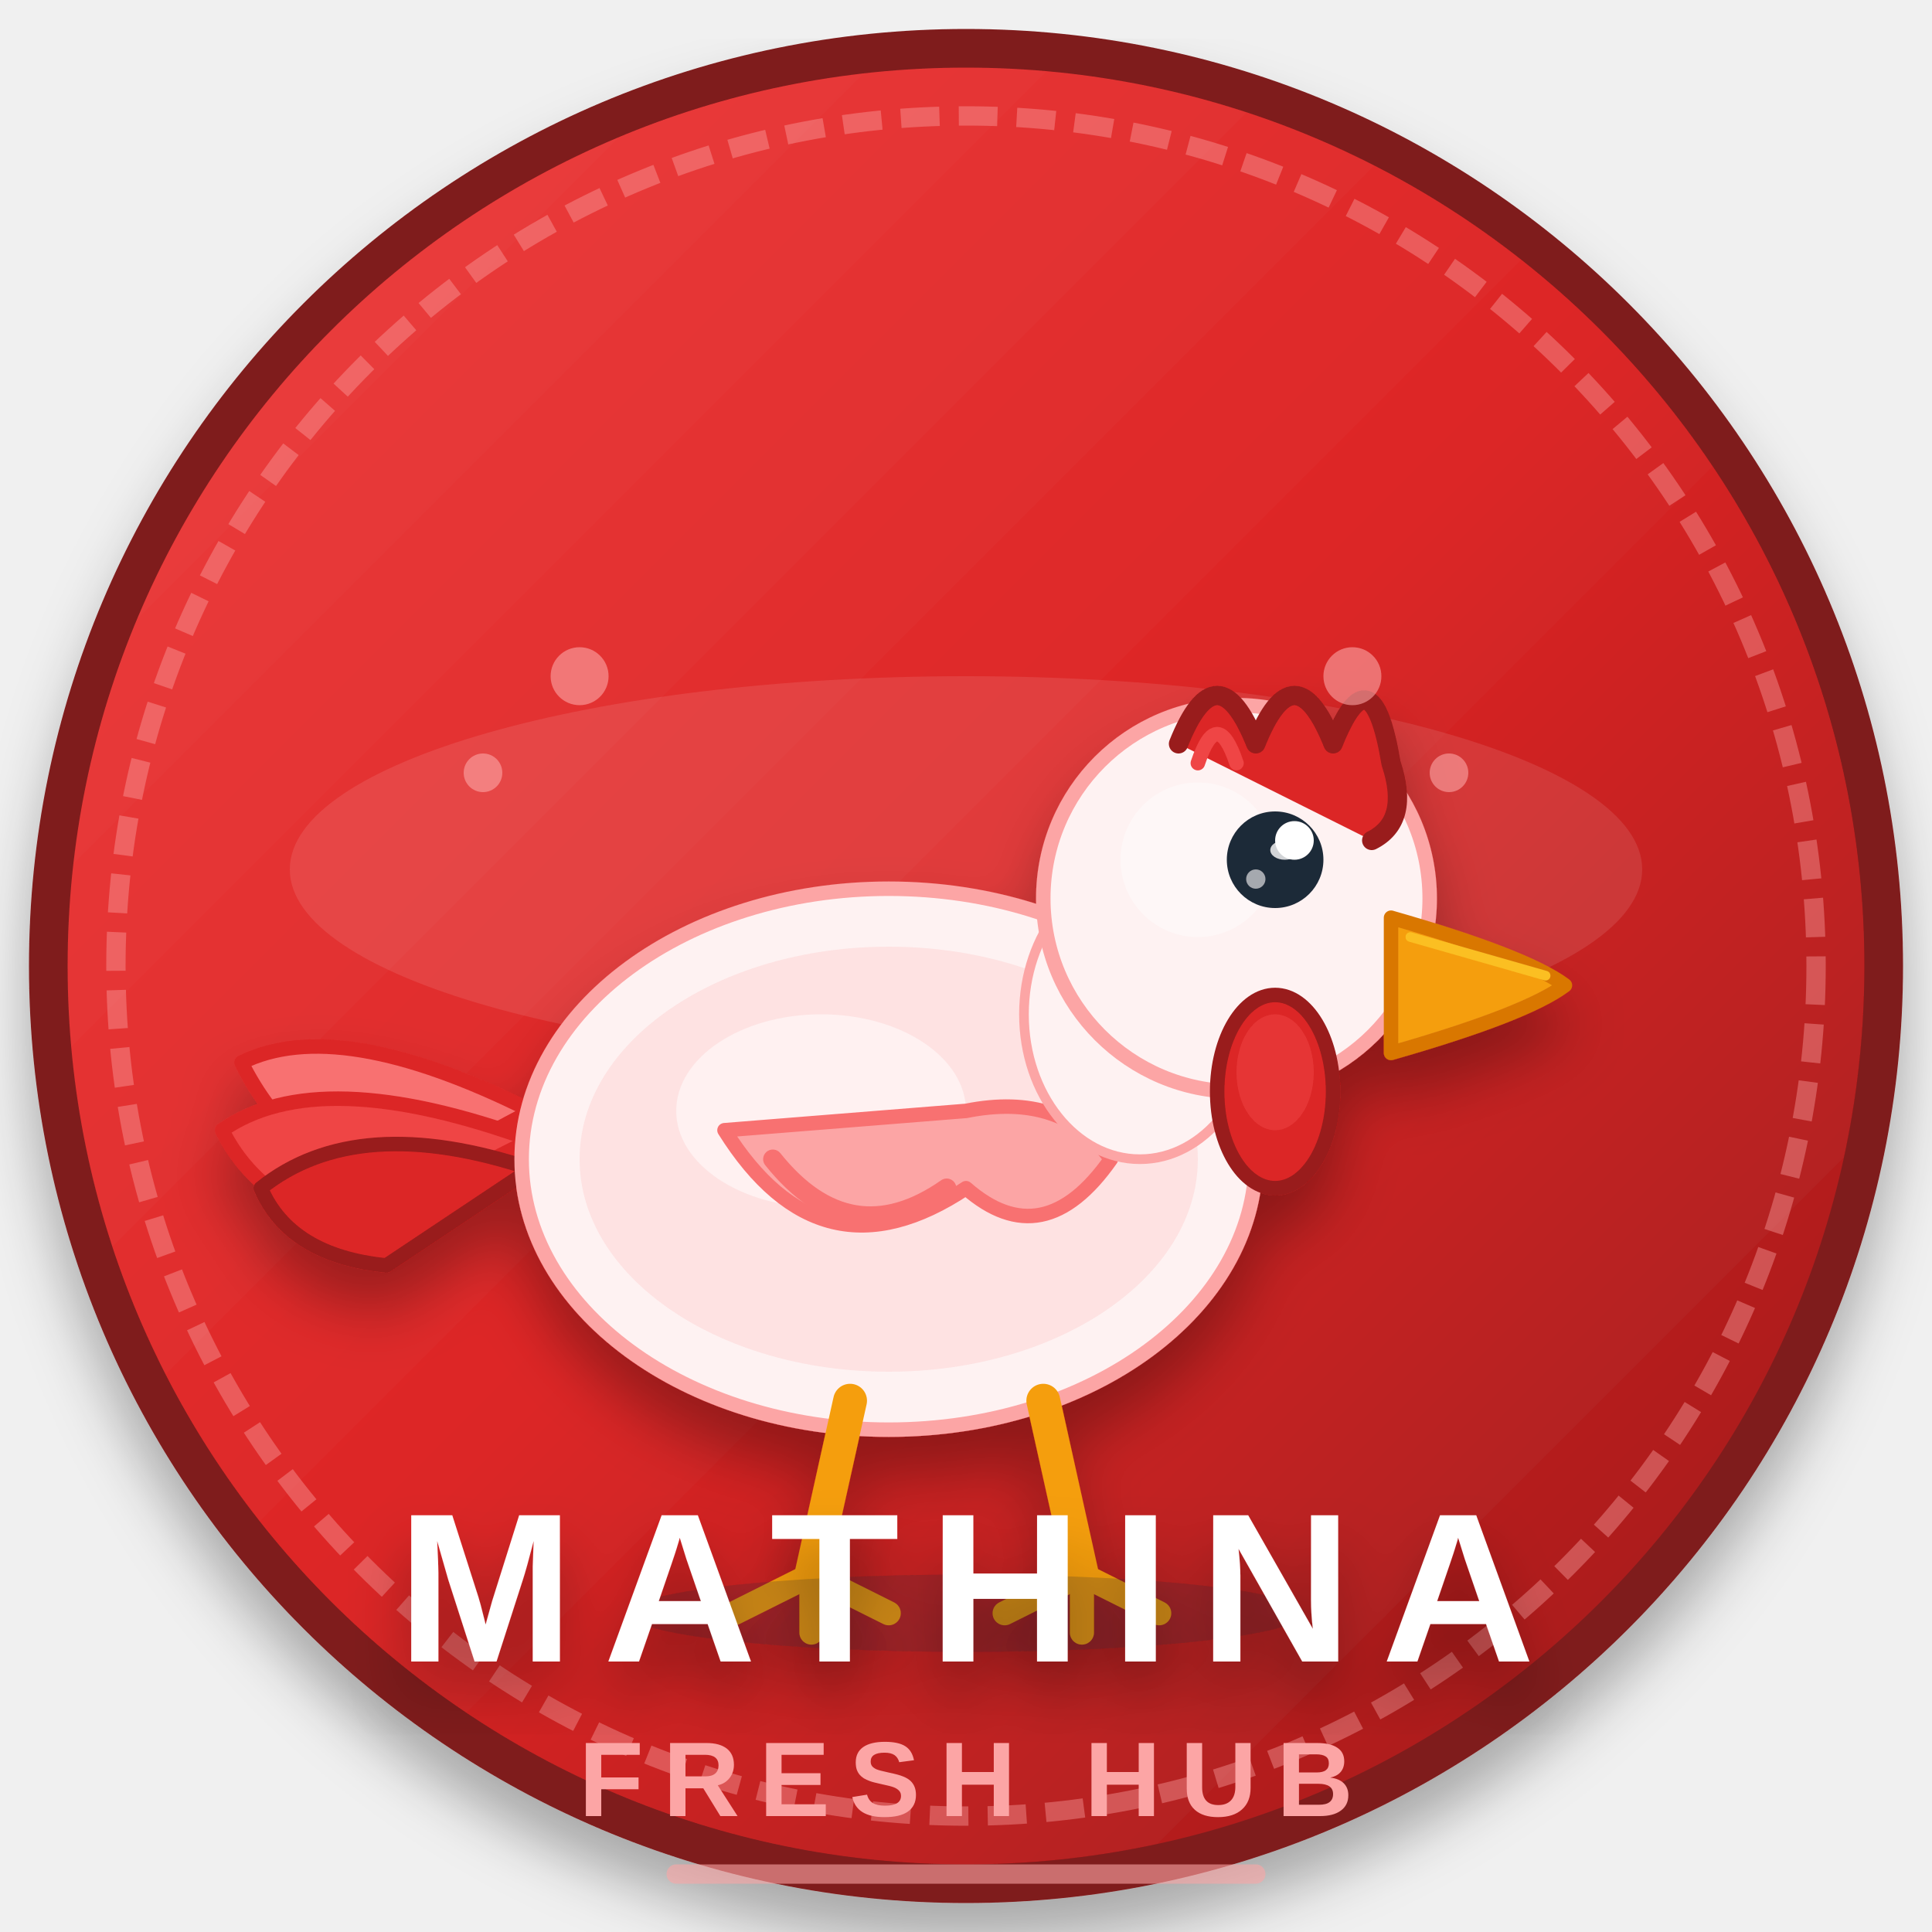
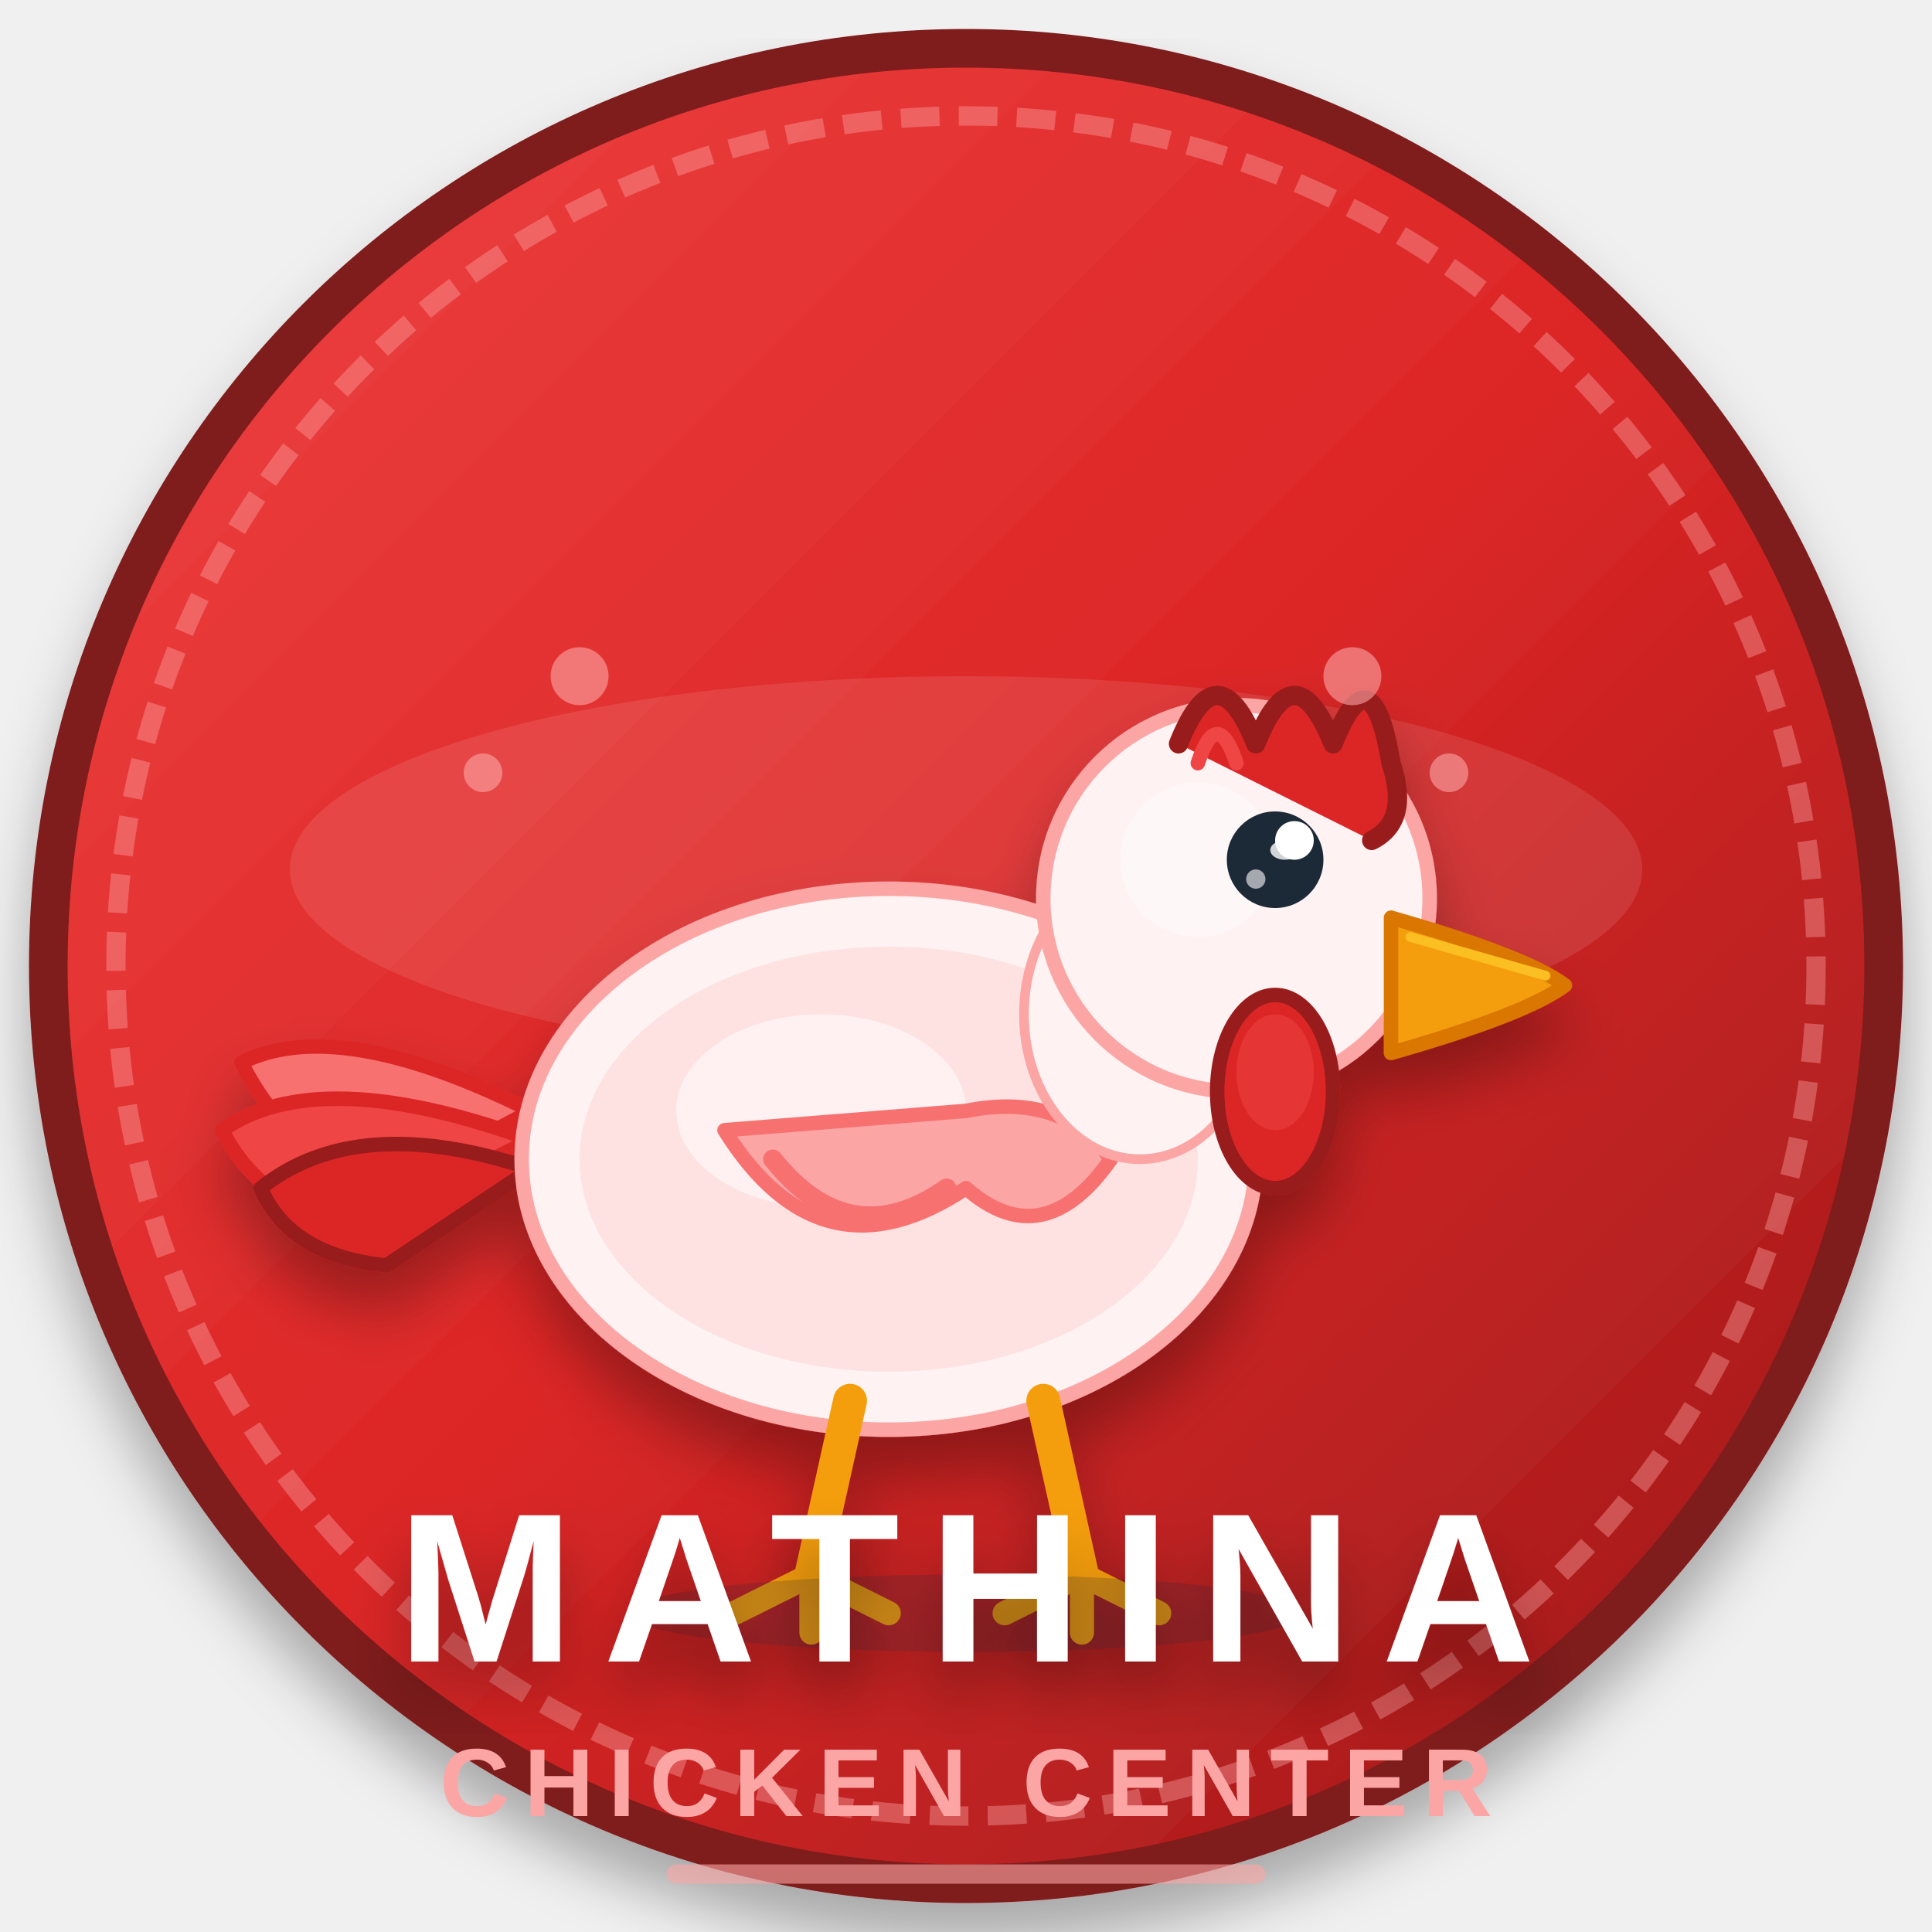
<svg xmlns="http://www.w3.org/2000/svg" viewBox="0 0 200 200">
  <defs>
    <linearGradient id="bgGradient" x1="0%" y1="0%" x2="100%" y2="100%">
      <stop offset="0%" style="stop-color:#ef4444;stop-opacity:1" />
      <stop offset="50%" style="stop-color:#dc2626;stop-opacity:1" />
      <stop offset="100%" style="stop-color:#991b1b;stop-opacity:1" />
    </linearGradient>
    <radialGradient id="glowGradient" cx="50%" cy="50%" r="50%">
      <stop offset="0%" style="stop-color:#fca5a5;stop-opacity:0.4" />
      <stop offset="100%" style="stop-color:#fca5a5;stop-opacity:0" />
    </radialGradient>
    <filter id="shadow" x="-50%" y="-50%" width="200%" height="200%">
      <feGaussianBlur in="SourceAlpha" stdDeviation="3" />
      <feOffset dx="0" dy="4" result="offsetblur" />
      <feComponentTransfer>
        <feFuncA type="linear" slope="0.3" />
      </feComponentTransfer>
      <feMerge>
        <feMergeNode />
        <feMergeNode in="SourceGraphic" />
      </feMerge>
    </filter>
    <filter id="innerShadow" x="-50%" y="-50%" width="200%" height="200%">
      <feOffset dx="0" dy="2" />
      <feGaussianBlur stdDeviation="2" />
      <feComposite operator="out" in="SourceGraphic" in2="offsetblur" />
      <feColorMatrix values="0 0 0 0 0  0 0 0 0 0  0 0 0 0 0  0 0 0 0.2 0" />
      <feComposite operator="in" in2="SourceGraphic" />
    </filter>
  </defs>
  <circle cx="100" cy="100" r="98" fill="url(#glowGradient)" opacity="0.5" />
  <circle cx="100" cy="100" r="95" fill="url(#bgGradient)" stroke="#7f1d1d" stroke-width="4" filter="url(#shadow)" />
  <circle cx="100" cy="100" r="88" fill="none" stroke="#fca5a5" stroke-width="2" opacity="0.4" stroke-dasharray="4 2" />
  <ellipse cx="100" cy="90" rx="70" ry="20" fill="white" opacity="0.1" />
  <g transform="translate(100, 105)" filter="url(#shadow)">
    <g transform="translate(-45, 10)">
      <path d="M 0 0 Q -20 -10 -30 -5 Q -25 5 -15 8 Z" fill="#f87171" stroke="#dc2626" stroke-width="1.5" stroke-linejoin="round" />
      <path d="M 0 3 Q -22 -5 -32 2 Q -28 10 -18 12 Z" fill="#ef4444" stroke="#dc2626" stroke-width="1.5" stroke-linejoin="round" />
      <path d="M 0 6 Q -18 0 -28 8 Q -25 15 -15 16 Z" fill="#dc2626" stroke="#991b1b" stroke-width="1.5" stroke-linejoin="round" />
    </g>
    <ellipse cx="-8" cy="15" rx="38" ry="28" fill="#fef2f2" stroke="#fca5a5" stroke-width="1.5" />
    <ellipse cx="-8" cy="15" rx="32" ry="22" fill="#fecaca" opacity="0.4" />
    <ellipse cx="-15" cy="10" rx="15" ry="10" fill="white" opacity="0.5" />
    <path d="M -25 12 Q -15 28 0 18 Q 8 25 15 15 Q 10 8 0 10 Z" fill="#fca5a5" stroke="#f87171" stroke-width="1.5" stroke-linejoin="round" />
    <path d="M -20 15 Q -12 25 -2 18" fill="none" stroke="#f87171" stroke-width="2" stroke-linecap="round" />
    <ellipse cx="18" cy="0" rx="12" ry="15" fill="#fef2f2" stroke="#fca5a5" stroke-width="1" />
    <circle cx="28" cy="-12" r="20" fill="#fef2f2" stroke="#fca5a5" stroke-width="1.5" />
    <circle cx="24" cy="-16" r="8" fill="white" opacity="0.4" />
    <path d="M 22 -28 Q 26 -38 30 -28 Q 34 -38 38 -28 Q 42 -38 44 -26 Q 46 -20 42 -18" fill="#dc2626" stroke="#991b1b" stroke-width="2" stroke-linejoin="round" stroke-linecap="round" />
    <path d="M 24 -26 Q 26 -32 28 -26" fill="none" stroke="#ef4444" stroke-width="1.5" stroke-linecap="round" />
    <ellipse cx="32" cy="8" rx="6" ry="10" fill="#dc2626" stroke="#991b1b" stroke-width="1.5" />
    <ellipse cx="32" cy="6" rx="4" ry="6" fill="#ef4444" opacity="0.5" />
    <path d="M 44 -10 Q 58 -6 62 -3 Q 58 0 44 4 Z" fill="#f59e0b" stroke="#d97706" stroke-width="1.5" stroke-linejoin="round" />
    <path d="M 46 -8 L 60 -4" fill="none" stroke="#fbbf24" stroke-width="1" stroke-linecap="round" />
    <circle cx="32" cy="-16" r="5" fill="#1f2937" />
    <circle cx="34" cy="-18" r="2" fill="white" />
    <circle cx="30" cy="-14" r="1" fill="white" opacity="0.6" />
    <ellipse cx="33" cy="-17" rx="1.5" ry="1" fill="white" opacity="0.8" />
    <g stroke="#f59e0b" stroke-width="3.5" stroke-linecap="round">
      <line x1="-12" y1="40" x2="-16" y2="58" />
      <line x1="8" y1="40" x2="12" y2="58" />
    </g>
    <g stroke="#f59e0b" stroke-width="2.5" stroke-linecap="round">
      <path d="M -16 58 L -24 62" />
      <path d="M -16 58 L -16 64" />
      <path d="M -16 58 L -8 62" />
      <path d="M 12 58 L 4 62" />
      <path d="M 12 58 L 12 64" />
      <path d="M 12 58 L 20 62" />
    </g>
    <ellipse cx="0" cy="62" rx="35" ry="4" fill="#1f2937" opacity="0.2" />
  </g>
  <g fill="#fca5a5" opacity="0.6">
    <circle cx="60" cy="70" r="3" />
    <circle cx="140" cy="70" r="3" />
    <circle cx="50" cy="80" r="2" />
    <circle cx="150" cy="80" r="2" />
  </g>
  <text x="100" y="172" font-size="22" text-anchor="middle" fill="white" font-family="Arial, sans-serif" font-weight="bold" letter-spacing="3" filter="url(#shadow)">MATHINA</text>
-   <text x="100" y="188" font-size="11" text-anchor="middle" fill="#fca5a5" font-family="Arial, sans-serif" letter-spacing="2" font-weight="600">FRESH HUB</text>
+   <text x="100" y="188" font-size="10" text-anchor="middle" fill="#fca5a5" font-family="Arial, sans-serif" letter-spacing="1.5" font-weight="600">CHICKEN CENTER</text>
  <line x1="70" y1="194" x2="130" y2="194" stroke="#fca5a5" stroke-width="2" stroke-linecap="round" opacity="0.6" />
</svg>
